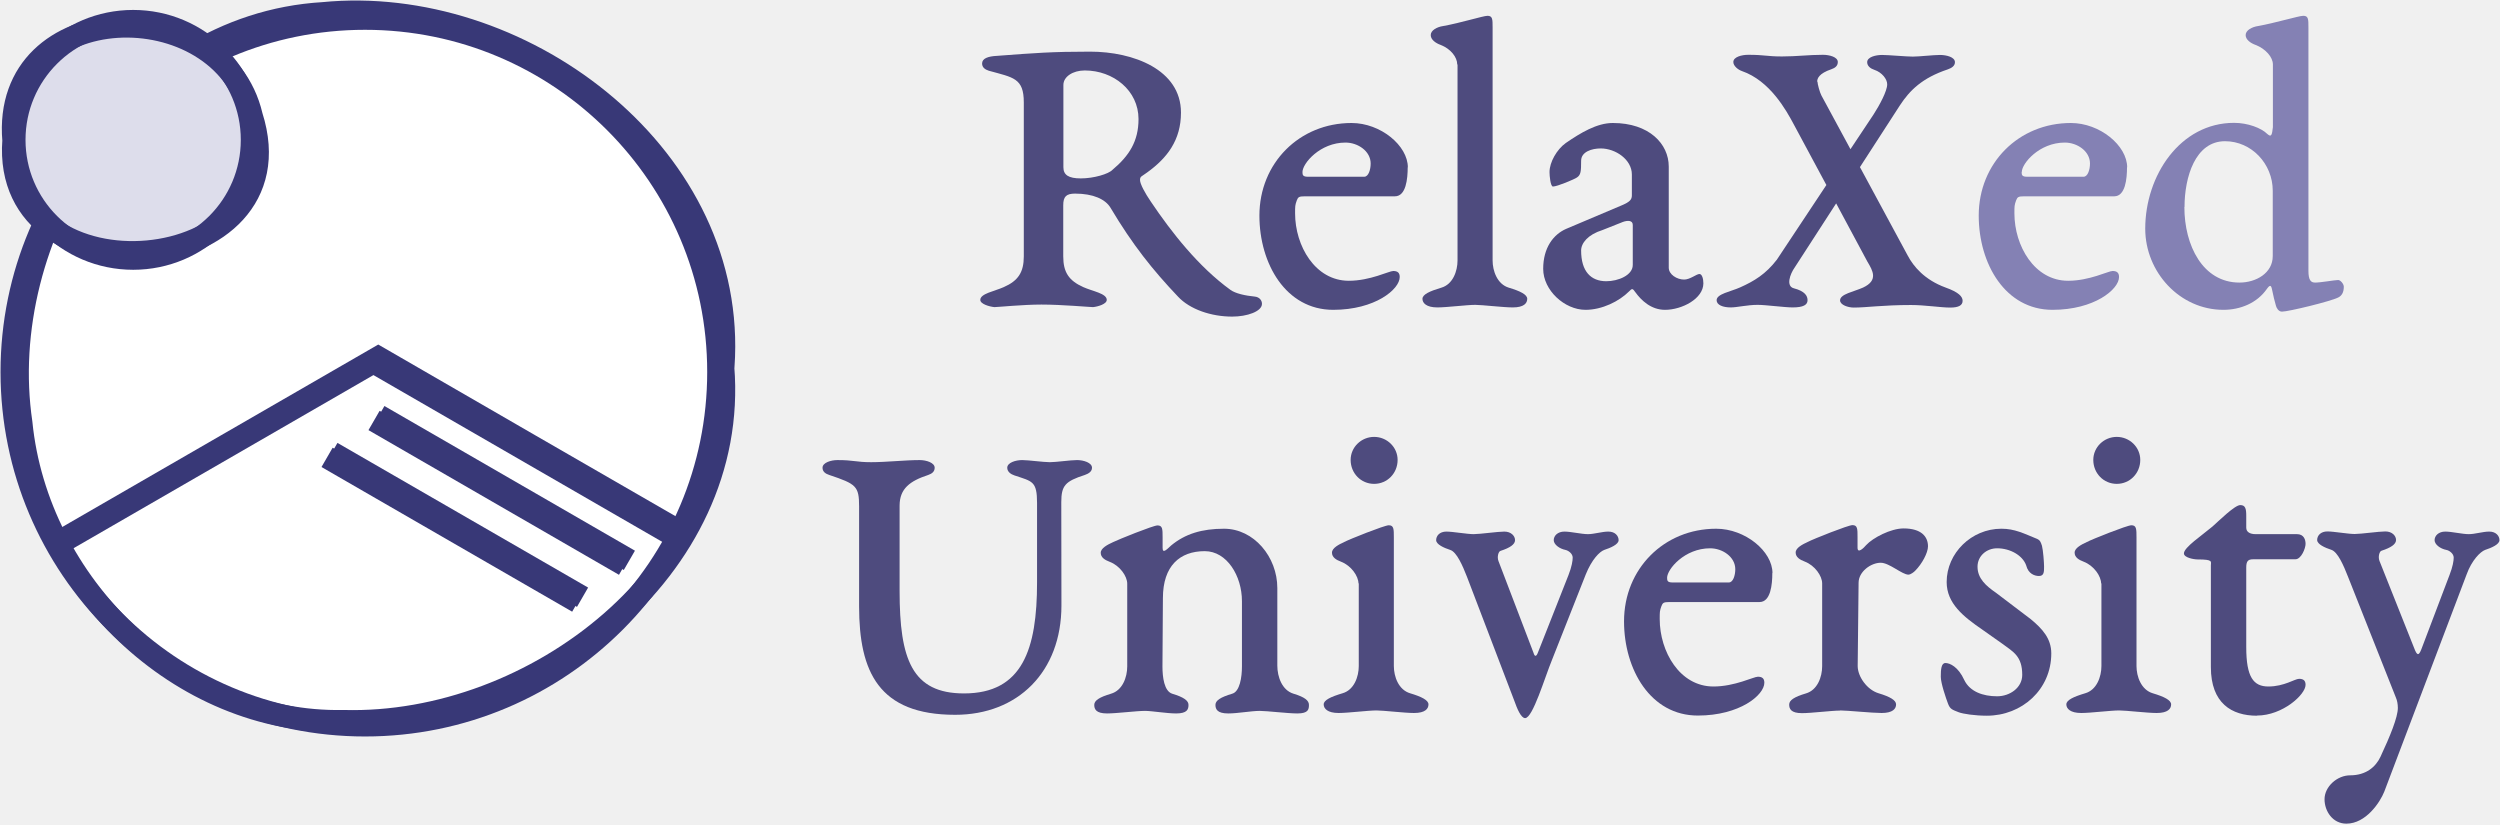
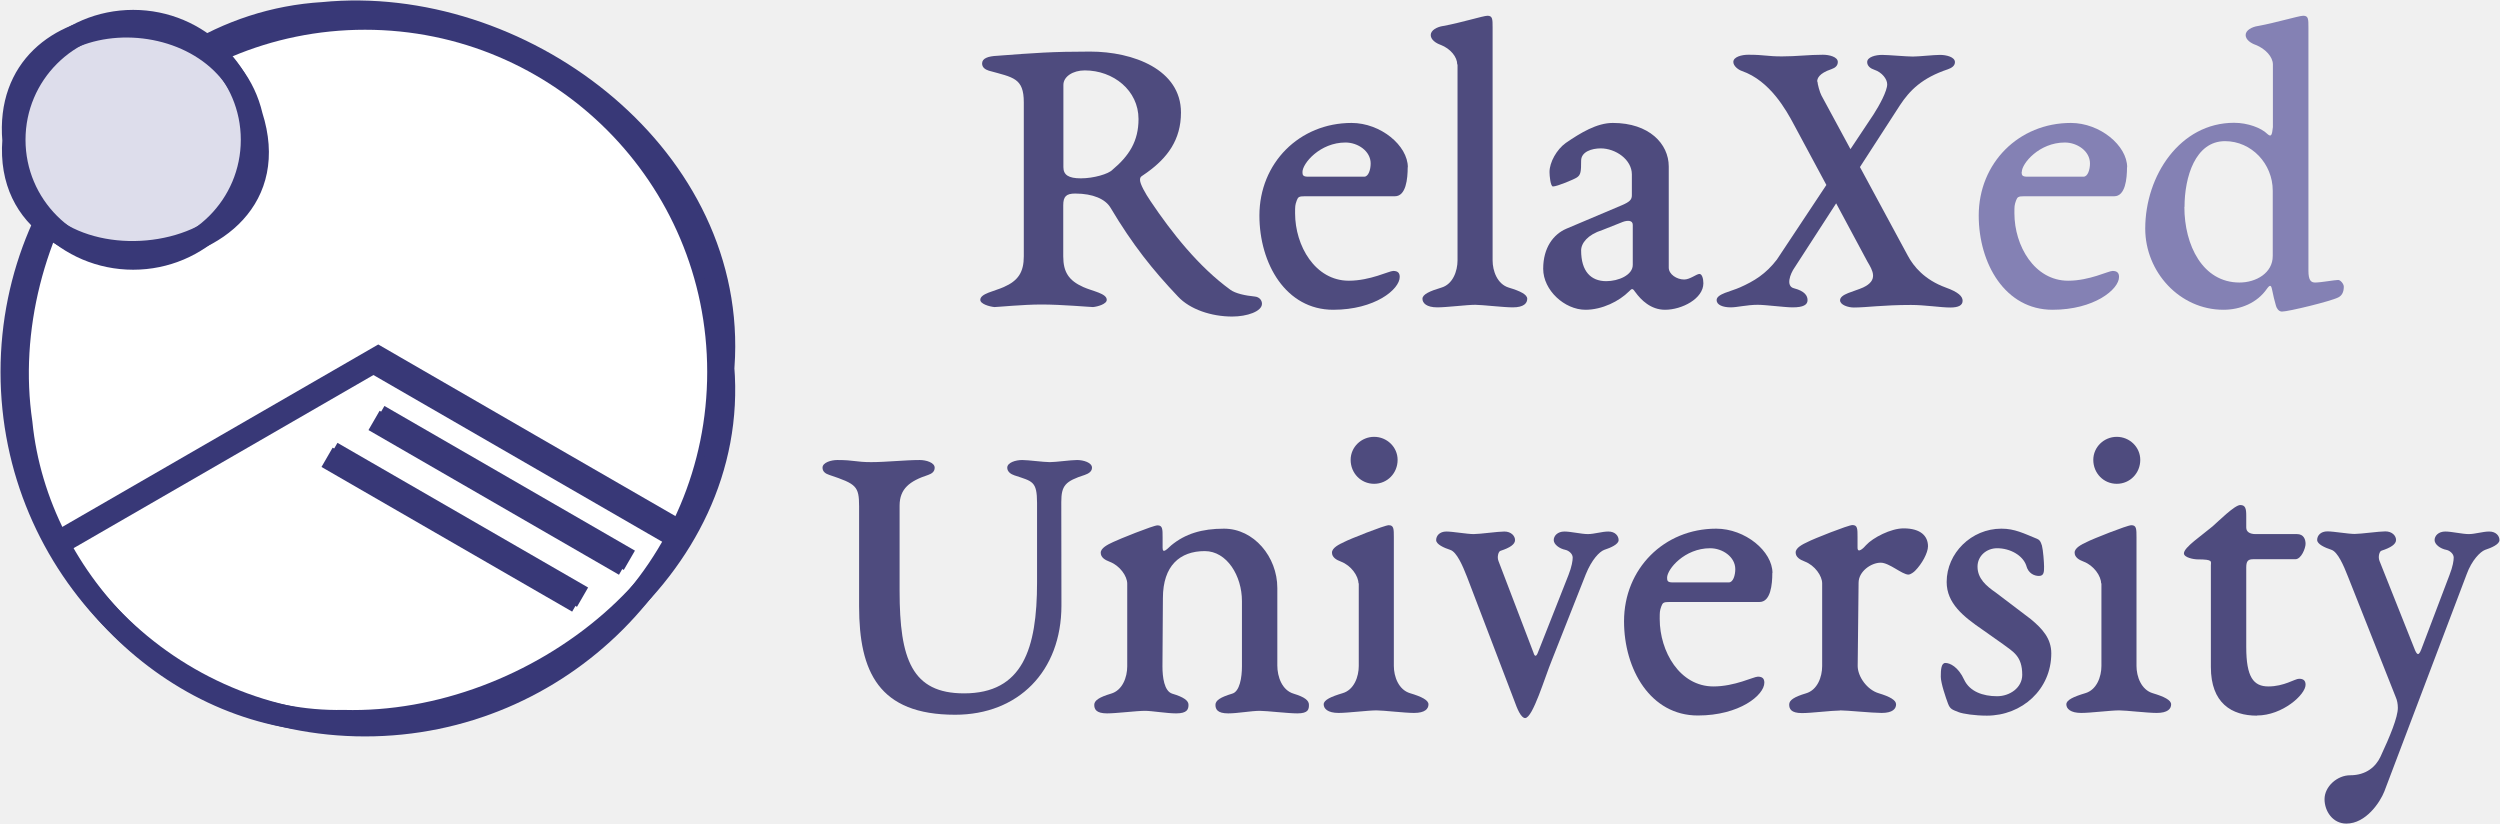
- <svg xmlns="http://www.w3.org/2000/svg" width="4.687mm" height="1.545mm" viewBox="0 0 16.606 5.473" id="svg87157" version="1.1">
-   <defs id="defs87159" />
+ <svg xmlns="http://www.w3.org/2000/svg" id="svg87157" width="17.713" height="5.838" version="1.1" viewBox="0 0 16.606 5.473">
  <g id="layer1" transform="translate(1.423495,-37.87245)">
-     <circle style="opacity:1;fill:#ffffff;fill-opacity:1;stroke:#383877;stroke-width:0.148;stroke-linecap:round;stroke-linejoin:round;stroke-miterlimit:4;stroke-dasharray:none;stroke-dashoffset:0;stroke-opacity:1" id="path86912-0-9-2-3" cx="1.001" cy="40.343" r="2.347" />
-     <path style="fill:none;fill-rule:evenodd;stroke:#383877;stroke-width:0.148;stroke-linecap:butt;stroke-linejoin:miter;stroke-miterlimit:4;stroke-dasharray:none;stroke-opacity:1" d="m 3.071,41.441 -2.014,-1.163 -2.087,1.205" id="path86914-0-6-2-6" />
-     <path style="fill:none;fill-rule:evenodd;stroke:#383877;stroke-width:0.148;stroke-linecap:butt;stroke-linejoin:miter;stroke-miterlimit:4;stroke-dasharray:none;stroke-opacity:1" d="M 2.725,41.626 1.061,40.665" id="path86914-3-9-7-0-7" />
-     <path style="fill:none;fill-rule:evenodd;stroke:#383877;stroke-width:0.148;stroke-linecap:butt;stroke-linejoin:miter;stroke-miterlimit:4;stroke-dasharray:none;stroke-opacity:1" d="M 2.414,41.871 0.749,40.91" id="path86914-3-6-8-2-3-5" />
-     <path style="opacity:1;fill:none;fill-opacity:1;stroke:#383877;stroke-width:0.148;stroke-linecap:round;stroke-linejoin:round;stroke-miterlimit:4;stroke-dasharray:none;stroke-dashoffset:0;stroke-opacity:1" d="M 3.38,40.311 C 3.489,41.657 2.123,42.696 0.86,42.662 -0.234,42.684 -1.176,41.749 -1.282,40.681 -1.464,39.446 -0.586,38.038 0.723,37.96 2.018,37.833 3.435,38.872 3.385,40.239 l -0.004,0.073 h -8e-7 z" id="path86912-0-9-2-7-3" />
-     <path style="fill:none;fill-rule:evenodd;stroke:#383877;stroke-width:0.148;stroke-linecap:butt;stroke-linejoin:miter;stroke-miterlimit:4;stroke-dasharray:none;stroke-opacity:1" d="M 3.103,41.409 C 2.431,41.022 1.76,40.634 1.089,40.246 c -0.696,0.402 -1.391,0.803 -2.087,1.205" id="path86914-0-6-2-7-5" />
-     <path style="fill:none;fill-rule:evenodd;stroke:#383877;stroke-width:0.148;stroke-linecap:butt;stroke-linejoin:miter;stroke-miterlimit:4;stroke-dasharray:none;stroke-opacity:1" d="M 2.757,41.594 C 2.202,41.273 1.648,40.953 1.093,40.633" id="path86914-3-9-7-0-0-6" />
-     <path style="fill:none;fill-rule:evenodd;stroke:#383877;stroke-width:0.148;stroke-linecap:butt;stroke-linejoin:miter;stroke-miterlimit:4;stroke-dasharray:none;stroke-opacity:1" d="M 2.446,41.839 C 1.891,41.519 1.336,41.199 0.781,40.878" id="path86914-3-6-8-2-3-1-2" />
-     <g aria-label="RelaXed University" style="font-style:normal;font-variant:normal;font-weight:normal;font-stretch:normal;line-height:0%;font-family:Montez;-inkscape-font-specification:Montez;letter-spacing:0px;word-spacing:0px;fill:#4e4b7e;fill-opacity:1;stroke:none;stroke-width:1px;stroke-linecap:butt;stroke-linejoin:miter;stroke-opacity:1" id="text86918-1-0-8-0-9">
-       <path d="m 6.22,39.21 c -0.037,-0.054 -0.071,-0.116 -0.071,-0.142 0,-0.026 0.011,-0.023 0.048,-0.051 0.133,-0.096 0.224,-0.215 0.224,-0.397 0,-0.286 -0.317,-0.405 -0.604,-0.405 -0.252,0 -0.368,0.009 -0.618,0.028 -0.06,0.003 -0.099,0.017 -0.099,0.051 0,0.026 0.02,0.04 0.045,0.048 0.162,0.045 0.232,0.048 0.232,0.21 v 1.023 c 0,0.105 -0.037,0.162 -0.133,0.204 -0.062,0.028 -0.156,0.043 -0.156,0.085 0,0.028 0.062,0.045 0.094,0.048 0.02,0 0.19,-0.017 0.312,-0.017 0.136,0 0.323,0.017 0.343,0.017 0.031,-0.003 0.091,-0.02 0.091,-0.048 0,-0.043 -0.094,-0.057 -0.156,-0.085 -0.096,-0.043 -0.133,-0.099 -0.133,-0.204 v -0.34 c 0,-0.057 0.02,-0.077 0.079,-0.077 0.119,0 0.201,0.037 0.235,0.094 0.147,0.247 0.281,0.414 0.448,0.59 0.079,0.085 0.221,0.133 0.36,0.133 0.099,0 0.198,-0.034 0.198,-0.085 0,-0.023 -0.017,-0.045 -0.048,-0.048 -0.062,-0.006 -0.128,-0.02 -0.162,-0.045 C 6.538,39.644 6.359,39.417 6.22,39.21 Z M 5.756,39.057 c -0.082,0 -0.116,-0.023 -0.116,-0.074 v -0.547 c 0,-0.054 0.062,-0.096 0.142,-0.096 0.19,0 0.357,0.133 0.357,0.323 0,0.147 -0.062,0.244 -0.173,0.337 -0.026,0.028 -0.125,0.057 -0.21,0.057 z" style="font-style:normal;font-variant:normal;font-weight:normal;font-stretch:normal;font-size:2.835px;line-height:80%;font-family:'EB Garamond';-inkscape-font-specification:'EB Garamond';text-align:center;text-anchor:middle;fill:#4e4b7e;fill-opacity:1" id="path83602" />
-       <path d="m 7.228,39.015 c 0,-0.057 0.116,-0.196 0.286,-0.196 0.082,0 0.167,0.057 0.167,0.139 0,0.04 -0.014,0.088 -0.043,0.088 H 7.265 c -0.034,0 -0.037,-0.011 -0.037,-0.031 z m 0.7,-0.031 c 0,-0.145 -0.181,-0.295 -0.374,-0.295 -0.346,0 -0.612,0.266 -0.612,0.615 0,0.32 0.176,0.626 0.49,0.626 0.278,0 0.442,-0.136 0.442,-0.218 0,-0.028 -0.014,-0.04 -0.043,-0.04 -0.028,0 -0.153,0.065 -0.295,0.065 -0.224,0 -0.357,-0.232 -0.357,-0.448 0,-0.048 0,-0.054 0.011,-0.085 0.009,-0.023 0.014,-0.028 0.054,-0.028 h 0.598 c 0.074,0 0.085,-0.116 0.085,-0.193 z" style="font-style:normal;font-variant:normal;font-weight:normal;font-stretch:normal;font-size:2.835px;line-height:80%;font-family:'EB Garamond';-inkscape-font-specification:'EB Garamond';text-align:center;text-anchor:middle;fill:#4e4b7e;fill-opacity:1" id="path83604" />
-       <path d="m 8.258,38.301 v 1.301 c 0,0.071 -0.031,0.159 -0.108,0.181 -0.077,0.023 -0.125,0.045 -0.125,0.074 0,0.028 0.026,0.057 0.099,0.057 0.062,0 0.196,-0.017 0.252,-0.017 0.045,0 0.187,0.017 0.249,0.017 0.074,0 0.096,-0.028 0.096,-0.057 0,-0.028 -0.045,-0.051 -0.122,-0.074 -0.077,-0.023 -0.108,-0.111 -0.108,-0.181 v -1.548 c 0,-0.054 0,-0.077 -0.034,-0.077 -0.028,0 -0.181,0.048 -0.295,0.068 -0.04,0.006 -0.082,0.028 -0.082,0.06 0,0.031 0.034,0.054 0.065,0.065 0.068,0.026 0.111,0.082 0.111,0.13 z" style="font-style:normal;font-variant:normal;font-weight:normal;font-stretch:normal;font-size:2.835px;line-height:80%;font-family:'EB Garamond';-inkscape-font-specification:'EB Garamond';text-align:center;text-anchor:middle;fill:#4e4b7e;fill-opacity:1" id="path83606" />
-       <path d="m 9.079,39.536 c 0,-0.048 0.043,-0.105 0.142,-0.136 l 0.136,-0.054 c 0.031,-0.011 0.065,-0.011 0.065,0.02 v 0.266 c 0,0.068 -0.096,0.108 -0.176,0.108 -0.102,0 -0.167,-0.065 -0.167,-0.204 z M 9.289,38.689 c -0.105,0 -0.213,0.065 -0.312,0.133 -0.06,0.043 -0.108,0.128 -0.108,0.193 0,0.023 0.006,0.096 0.023,0.096 0.028,0 0.142,-0.048 0.159,-0.06 0.026,-0.017 0.028,-0.04 0.028,-0.111 0,-0.06 0.071,-0.082 0.13,-0.082 0.099,0 0.207,0.074 0.207,0.173 v 0.139 c 0,0.028 -0.014,0.043 -0.065,0.065 L 8.98,39.392 c -0.085,0.037 -0.153,0.125 -0.153,0.266 0,0.142 0.142,0.272 0.281,0.272 0.111,0 0.224,-0.057 0.289,-0.122 0.02,-0.02 0.023,-0.023 0.043,0.006 0.037,0.051 0.102,0.116 0.196,0.116 0.113,0 0.255,-0.074 0.255,-0.176 0,-0.031 -0.009,-0.062 -0.026,-0.062 -0.02,0 -0.062,0.037 -0.102,0.037 -0.048,0 -0.102,-0.034 -0.102,-0.079 v -0.672 c 0,-0.15 -0.13,-0.289 -0.371,-0.289 z" style="font-style:normal;font-variant:normal;font-weight:normal;font-stretch:normal;font-size:2.835px;line-height:80%;font-family:'EB Garamond';-inkscape-font-specification:'EB Garamond';text-align:center;text-anchor:middle;fill:#4e4b7e;fill-opacity:1" id="path83608" />
-       <path d="m 10.647,38.414 c 0,-0.02 0.011,-0.054 0.094,-0.082 0.026,-0.009 0.043,-0.023 0.043,-0.048 0,-0.034 -0.057,-0.048 -0.099,-0.048 -0.096,0 -0.173,0.011 -0.272,0.011 -0.102,0 -0.113,-0.011 -0.224,-0.011 -0.043,0 -0.099,0.014 -0.099,0.048 0,0.026 0.031,0.051 0.057,0.06 0.187,0.065 0.295,0.261 0.346,0.357 l 0.215,0.4 -0.329,0.496 c -0.074,0.096 -0.15,0.142 -0.244,0.184 -0.062,0.028 -0.156,0.043 -0.156,0.085 0,0.031 0.04,0.048 0.094,0.048 0.043,0 0.108,-0.017 0.179,-0.017 0.054,0 0.179,0.017 0.232,0.017 0.071,0 0.099,-0.017 0.099,-0.048 0,-0.028 -0.017,-0.06 -0.091,-0.079 -0.054,-0.014 -0.026,-0.094 0.006,-0.139 l 0.275,-0.425 0.207,0.386 c 0.037,0.062 0.074,0.125 -0.028,0.173 -0.062,0.028 -0.153,0.043 -0.153,0.085 0,0.031 0.054,0.048 0.091,0.048 0.085,0 0.193,-0.017 0.38,-0.017 0.094,0 0.196,0.017 0.261,0.017 0.054,0 0.082,-0.014 0.082,-0.045 0,-0.028 -0.026,-0.057 -0.113,-0.088 -0.139,-0.051 -0.213,-0.139 -0.252,-0.213 l -0.317,-0.587 0.266,-0.411 c 0.065,-0.099 0.147,-0.181 0.317,-0.238 0.026,-0.009 0.048,-0.023 0.048,-0.048 0,-0.034 -0.057,-0.048 -0.099,-0.048 -0.043,0 -0.139,0.011 -0.181,0.011 -0.043,0 -0.162,-0.011 -0.204,-0.011 -0.043,0 -0.099,0.014 -0.099,0.048 0,0.026 0.023,0.043 0.048,0.051 0.051,0.017 0.085,0.062 0.085,0.096 0,0.045 -0.051,0.139 -0.091,0.201 l -0.153,0.23 -0.193,-0.357 c -0.011,-0.02 -0.026,-0.077 -0.026,-0.091 z" style="font-style:normal;font-variant:normal;font-weight:normal;font-stretch:normal;font-size:2.835px;line-height:80%;font-family:'EB Garamond';-inkscape-font-specification:'EB Garamond';text-align:center;text-anchor:middle;fill:#4e4b7e;fill-opacity:1" id="path83610" />
+     <circle style="opacity:1;fill:#fff;fill-opacity:1;stroke:#383877;stroke-width:.148;stroke-linecap:round;stroke-linejoin:round;stroke-miterlimit:4;stroke-dasharray:none;stroke-dashoffset:0;stroke-opacity:1" id="path86912-0-9-2-3" cx="1.001" cy="40.343" r="2.347" />
+     <path style="fill:none;fill-rule:evenodd;stroke:#383877;stroke-width:.148;stroke-linecap:butt;stroke-linejoin:miter;stroke-miterlimit:4;stroke-dasharray:none;stroke-opacity:1" id="path86914-0-6-2-6" d="m 3.071,41.441 -2.014,-1.163 -2.087,1.205" />
+     <path style="fill:none;fill-rule:evenodd;stroke:#383877;stroke-width:.148;stroke-linecap:butt;stroke-linejoin:miter;stroke-miterlimit:4;stroke-dasharray:none;stroke-opacity:1" id="path86914-3-9-7-0-7" d="M 2.725,41.626 1.061,40.665" />
+     <path style="fill:none;fill-rule:evenodd;stroke:#383877;stroke-width:.148;stroke-linecap:butt;stroke-linejoin:miter;stroke-miterlimit:4;stroke-dasharray:none;stroke-opacity:1" id="path86914-3-6-8-2-3-5" d="M 2.414,41.871 0.749,40.91" />
+     <path style="opacity:1;fill:none;fill-opacity:1;stroke:#383877;stroke-width:.148;stroke-linecap:round;stroke-linejoin:round;stroke-miterlimit:4;stroke-dasharray:none;stroke-dashoffset:0;stroke-opacity:1" id="path86912-0-9-2-7-3" d="M 3.38,40.311 C 3.489,41.657 2.123,42.696 0.86,42.662 -0.234,42.684 -1.176,41.749 -1.282,40.681 -1.464,39.446 -0.586,38.038 0.723,37.96 2.018,37.833 3.435,38.872 3.385,40.239 l -0.004,0.073 h -8e-7 z" />
+     <path style="fill:none;fill-rule:evenodd;stroke:#383877;stroke-width:.148;stroke-linecap:butt;stroke-linejoin:miter;stroke-miterlimit:4;stroke-dasharray:none;stroke-opacity:1" id="path86914-0-6-2-7-5" d="M 3.103,41.409 C 2.431,41.022 1.76,40.634 1.089,40.246 c -0.696,0.402 -1.391,0.803 -2.087,1.205" />
+     <path style="fill:none;fill-rule:evenodd;stroke:#383877;stroke-width:.148;stroke-linecap:butt;stroke-linejoin:miter;stroke-miterlimit:4;stroke-dasharray:none;stroke-opacity:1" id="path86914-3-9-7-0-0-6" d="M 2.757,41.594 C 2.202,41.273 1.648,40.953 1.093,40.633" />
+     <path style="fill:none;fill-rule:evenodd;stroke:#383877;stroke-width:.148;stroke-linecap:butt;stroke-linejoin:miter;stroke-miterlimit:4;stroke-dasharray:none;stroke-opacity:1" id="path86914-3-6-8-2-3-1-2" d="M 2.446,41.839 C 1.891,41.519 1.336,41.199 0.781,40.878" />
+     <g aria-label="RelaXed University" style="font-style:normal;font-variant:normal;font-weight:400;font-stretch:normal;line-height:0%;font-family:Montez;-inkscape-font-specification:Montez;letter-spacing:0;word-spacing:0;fill:#4e4b7e;fill-opacity:1;stroke:none;stroke-width:1px;stroke-linecap:butt;stroke-linejoin:miter;stroke-opacity:1" id="text86918-1-0-8-0-9">
+       <path d="m 6.22,39.21 c -0.037,-0.054 -0.071,-0.116 -0.071,-0.142 0,-0.026 0.011,-0.023 0.048,-0.051 0.133,-0.096 0.224,-0.215 0.224,-0.397 0,-0.286 -0.317,-0.405 -0.604,-0.405 -0.252,0 -0.368,0.009 -0.618,0.028 -0.06,0.003 -0.099,0.017 -0.099,0.051 0,0.026 0.02,0.04 0.045,0.048 0.162,0.045 0.232,0.048 0.232,0.21 v 1.023 c 0,0.105 -0.037,0.162 -0.133,0.204 -0.062,0.028 -0.156,0.043 -0.156,0.085 0,0.028 0.062,0.045 0.094,0.048 0.02,0 0.19,-0.017 0.312,-0.017 0.136,0 0.323,0.017 0.343,0.017 0.031,-0.003 0.091,-0.02 0.091,-0.048 0,-0.043 -0.094,-0.057 -0.156,-0.085 -0.096,-0.043 -0.133,-0.099 -0.133,-0.204 v -0.34 c 0,-0.057 0.02,-0.077 0.079,-0.077 0.119,0 0.201,0.037 0.235,0.094 0.147,0.247 0.281,0.414 0.448,0.59 0.079,0.085 0.221,0.133 0.36,0.133 0.099,0 0.198,-0.034 0.198,-0.085 0,-0.023 -0.017,-0.045 -0.048,-0.048 -0.062,-0.006 -0.128,-0.02 -0.162,-0.045 C 6.538,39.644 6.359,39.417 6.22,39.21 Z M 5.756,39.057 c -0.082,0 -0.116,-0.023 -0.116,-0.074 v -0.547 c 0,-0.054 0.062,-0.096 0.142,-0.096 0.19,0 0.357,0.133 0.357,0.323 0,0.147 -0.062,0.244 -0.173,0.337 -0.026,0.028 -0.125,0.057 -0.21,0.057 z" style="font-style:normal;font-variant:normal;font-weight:400;font-stretch:normal;font-size:2.835px;line-height:80%;font-family:'EB Garamond';-inkscape-font-specification:'EB Garamond';text-align:center;text-anchor:middle;fill:#4e4b7e;fill-opacity:1" id="path83602" />
+       <path d="m 7.228,39.015 c 0,-0.057 0.116,-0.196 0.286,-0.196 0.082,0 0.167,0.057 0.167,0.139 0,0.04 -0.014,0.088 -0.043,0.088 H 7.265 c -0.034,0 -0.037,-0.011 -0.037,-0.031 z m 0.7,-0.031 c 0,-0.145 -0.181,-0.295 -0.374,-0.295 -0.346,0 -0.612,0.266 -0.612,0.615 0,0.32 0.176,0.626 0.49,0.626 0.278,0 0.442,-0.136 0.442,-0.218 0,-0.028 -0.014,-0.04 -0.043,-0.04 -0.028,0 -0.153,0.065 -0.295,0.065 -0.224,0 -0.357,-0.232 -0.357,-0.448 0,-0.048 0,-0.054 0.011,-0.085 0.009,-0.023 0.014,-0.028 0.054,-0.028 h 0.598 c 0.074,0 0.085,-0.116 0.085,-0.193 z" style="font-style:normal;font-variant:normal;font-weight:400;font-stretch:normal;font-size:2.835px;line-height:80%;font-family:'EB Garamond';-inkscape-font-specification:'EB Garamond';text-align:center;text-anchor:middle;fill:#4e4b7e;fill-opacity:1" id="path83604" />
+       <path d="m 8.258,38.301 v 1.301 c 0,0.071 -0.031,0.159 -0.108,0.181 -0.077,0.023 -0.125,0.045 -0.125,0.074 0,0.028 0.026,0.057 0.099,0.057 0.062,0 0.196,-0.017 0.252,-0.017 0.045,0 0.187,0.017 0.249,0.017 0.074,0 0.096,-0.028 0.096,-0.057 0,-0.028 -0.045,-0.051 -0.122,-0.074 -0.077,-0.023 -0.108,-0.111 -0.108,-0.181 v -1.548 c 0,-0.054 0,-0.077 -0.034,-0.077 -0.028,0 -0.181,0.048 -0.295,0.068 -0.04,0.006 -0.082,0.028 -0.082,0.06 0,0.031 0.034,0.054 0.065,0.065 0.068,0.026 0.111,0.082 0.111,0.13 z" style="font-style:normal;font-variant:normal;font-weight:400;font-stretch:normal;font-size:2.835px;line-height:80%;font-family:'EB Garamond';-inkscape-font-specification:'EB Garamond';text-align:center;text-anchor:middle;fill:#4e4b7e;fill-opacity:1" id="path83606" />
+       <path d="m 9.079,39.536 c 0,-0.048 0.043,-0.105 0.142,-0.136 l 0.136,-0.054 c 0.031,-0.011 0.065,-0.011 0.065,0.02 v 0.266 c 0,0.068 -0.096,0.108 -0.176,0.108 -0.102,0 -0.167,-0.065 -0.167,-0.204 z M 9.289,38.689 c -0.105,0 -0.213,0.065 -0.312,0.133 -0.06,0.043 -0.108,0.128 -0.108,0.193 0,0.023 0.006,0.096 0.023,0.096 0.028,0 0.142,-0.048 0.159,-0.06 0.026,-0.017 0.028,-0.04 0.028,-0.111 0,-0.06 0.071,-0.082 0.13,-0.082 0.099,0 0.207,0.074 0.207,0.173 v 0.139 c 0,0.028 -0.014,0.043 -0.065,0.065 L 8.98,39.392 c -0.085,0.037 -0.153,0.125 -0.153,0.266 0,0.142 0.142,0.272 0.281,0.272 0.111,0 0.224,-0.057 0.289,-0.122 0.02,-0.02 0.023,-0.023 0.043,0.006 0.037,0.051 0.102,0.116 0.196,0.116 0.113,0 0.255,-0.074 0.255,-0.176 0,-0.031 -0.009,-0.062 -0.026,-0.062 -0.02,0 -0.062,0.037 -0.102,0.037 -0.048,0 -0.102,-0.034 -0.102,-0.079 v -0.672 c 0,-0.15 -0.13,-0.289 -0.371,-0.289 z" style="font-style:normal;font-variant:normal;font-weight:400;font-stretch:normal;font-size:2.835px;line-height:80%;font-family:'EB Garamond';-inkscape-font-specification:'EB Garamond';text-align:center;text-anchor:middle;fill:#4e4b7e;fill-opacity:1" id="path83608" />
+       <path d="m 10.647,38.414 c 0,-0.02 0.011,-0.054 0.094,-0.082 0.026,-0.009 0.043,-0.023 0.043,-0.048 0,-0.034 -0.057,-0.048 -0.099,-0.048 -0.096,0 -0.173,0.011 -0.272,0.011 -0.102,0 -0.113,-0.011 -0.224,-0.011 -0.043,0 -0.099,0.014 -0.099,0.048 0,0.026 0.031,0.051 0.057,0.06 0.187,0.065 0.295,0.261 0.346,0.357 l 0.215,0.4 -0.329,0.496 c -0.074,0.096 -0.15,0.142 -0.244,0.184 -0.062,0.028 -0.156,0.043 -0.156,0.085 0,0.031 0.04,0.048 0.094,0.048 0.043,0 0.108,-0.017 0.179,-0.017 0.054,0 0.179,0.017 0.232,0.017 0.071,0 0.099,-0.017 0.099,-0.048 0,-0.028 -0.017,-0.06 -0.091,-0.079 -0.054,-0.014 -0.026,-0.094 0.006,-0.139 l 0.275,-0.425 0.207,0.386 c 0.037,0.062 0.074,0.125 -0.028,0.173 -0.062,0.028 -0.153,0.043 -0.153,0.085 0,0.031 0.054,0.048 0.091,0.048 0.085,0 0.193,-0.017 0.38,-0.017 0.094,0 0.196,0.017 0.261,0.017 0.054,0 0.082,-0.014 0.082,-0.045 0,-0.028 -0.026,-0.057 -0.113,-0.088 -0.139,-0.051 -0.213,-0.139 -0.252,-0.213 l -0.317,-0.587 0.266,-0.411 c 0.065,-0.099 0.147,-0.181 0.317,-0.238 0.026,-0.009 0.048,-0.023 0.048,-0.048 0,-0.034 -0.057,-0.048 -0.099,-0.048 -0.043,0 -0.139,0.011 -0.181,0.011 -0.043,0 -0.162,-0.011 -0.204,-0.011 -0.043,0 -0.099,0.014 -0.099,0.048 0,0.026 0.023,0.043 0.048,0.051 0.051,0.017 0.085,0.062 0.085,0.096 0,0.045 -0.051,0.139 -0.091,0.201 l -0.153,0.23 -0.193,-0.357 c -0.011,-0.02 -0.026,-0.077 -0.026,-0.091 z" style="font-style:normal;font-variant:normal;font-weight:400;font-stretch:normal;font-size:2.835px;line-height:80%;font-family:'EB Garamond';-inkscape-font-specification:'EB Garamond';text-align:center;text-anchor:middle;fill:#4e4b7e;fill-opacity:1" id="path83610" />
      <path d="m 12.006,39.015 c 0,-0.057 0.116,-0.196 0.286,-0.196 0.082,0 0.167,0.057 0.167,0.139 0,0.04 -0.014,0.088 -0.043,0.088 h -0.374 c -0.034,0 -0.037,-0.011 -0.037,-0.031 z m 0.7,-0.031 c 0,-0.145 -0.181,-0.295 -0.374,-0.295 -0.346,0 -0.612,0.266 -0.612,0.615 0,0.32 0.176,0.626 0.49,0.626 0.278,0 0.442,-0.136 0.442,-0.218 0,-0.028 -0.014,-0.04 -0.043,-0.04 -0.028,0 -0.153,0.065 -0.295,0.065 -0.224,0 -0.357,-0.232 -0.357,-0.448 0,-0.048 0,-0.054 0.011,-0.085 0.009,-0.023 0.014,-0.028 0.054,-0.028 h 0.598 c 0.074,0 0.085,-0.116 0.085,-0.193 z" style="line-height:80%;text-align:center;text-anchor:middle;fill:#8481b4;fill-opacity:1" id="path83612" />
      <path d="m 13.087,39.247 c 0,-0.198 0.071,-0.437 0.269,-0.437 0.176,0 0.317,0.15 0.317,0.329 v 0.434 c 0,0.113 -0.111,0.176 -0.221,0.176 -0.244,0 -0.366,-0.247 -0.366,-0.502 z M 13.875,37.977 c -0.028,0 -0.187,0.048 -0.3,0.068 -0.04,0.006 -0.082,0.028 -0.082,0.06 0,0.031 0.034,0.054 0.065,0.065 0.068,0.026 0.116,0.082 0.116,0.13 v 0.417 c -0.006,0.054 -0.011,0.068 -0.037,0.045 -0.04,-0.04 -0.13,-0.074 -0.221,-0.074 -0.357,0 -0.59,0.349 -0.59,0.703 0,0.289 0.23,0.539 0.519,0.539 0.113,0 0.224,-0.045 0.289,-0.139 0.02,-0.028 0.028,-0.026 0.034,0.003 0.009,0.043 0.017,0.079 0.026,0.108 0.003,0.014 0.017,0.04 0.04,0.04 0.043,0 0.323,-0.068 0.374,-0.094 0.023,-0.011 0.037,-0.034 0.037,-0.071 0,-0.02 -0.023,-0.045 -0.037,-0.045 -0.023,0 -0.116,0.017 -0.153,0.017 -0.028,0 -0.045,-0.014 -0.045,-0.079 v -1.616 c 0,-0.054 0,-0.077 -0.034,-0.077 z" style="line-height:80%;text-align:center;text-anchor:middle;fill:#8481b4;fill-opacity:1" id="path83614" />
-       <path d="m 5.626,41.208 c 0,-0.111 0.026,-0.139 0.156,-0.181 0.026,-0.009 0.048,-0.023 0.048,-0.048 0,-0.034 -0.057,-0.051 -0.099,-0.051 -0.043,0 -0.139,0.014 -0.181,0.014 -0.043,0 -0.142,-0.014 -0.184,-0.014 -0.043,0 -0.099,0.017 -0.099,0.051 0,0.026 0.023,0.043 0.048,0.051 0.119,0.04 0.15,0.037 0.15,0.184 v 0.527 c 0,0.442 -0.096,0.737 -0.485,0.737 -0.346,0 -0.428,-0.227 -0.428,-0.68 v -0.567 c 0,-0.113 0.068,-0.164 0.19,-0.204 0.026,-0.009 0.043,-0.023 0.043,-0.048 0,-0.034 -0.057,-0.051 -0.099,-0.051 -0.096,0 -0.224,0.014 -0.323,0.014 -0.102,0 -0.113,-0.014 -0.224,-0.014 -0.043,0 -0.099,0.017 -0.099,0.051 0,0.026 0.02,0.04 0.045,0.048 0.179,0.06 0.198,0.074 0.198,0.21 v 0.663 c 0,0.434 0.13,0.72 0.638,0.72 0.417,0 0.706,-0.286 0.706,-0.726 z" style="font-style:normal;font-variant:normal;font-weight:normal;font-stretch:normal;font-size:2.835px;line-height:80%;font-family:'EB Garamond';-inkscape-font-specification:'EB Garamond';text-align:center;text-anchor:middle;fill:#4e4b7e;fill-opacity:1" id="path83616" />
-       <path d="m 7.061,42.291 v -0.513 c 0,-0.207 -0.156,-0.394 -0.354,-0.394 -0.147,0 -0.258,0.034 -0.351,0.111 -0.023,0.02 -0.057,0.06 -0.057,0.017 v -0.071 c 0,-0.054 0,-0.079 -0.034,-0.079 -0.028,0 -0.261,0.094 -0.295,0.111 -0.037,0.017 -0.082,0.04 -0.082,0.071 0,0.031 0.028,0.048 0.06,0.06 0.068,0.026 0.116,0.096 0.116,0.145 v 0.55 c 0,0.071 -0.031,0.159 -0.108,0.181 -0.077,0.023 -0.111,0.045 -0.111,0.074 0,0.028 0.011,0.057 0.085,0.057 0.062,0 0.196,-0.017 0.252,-0.017 0.045,0 0.145,0.017 0.207,0.017 0.074,0 0.082,-0.028 0.082,-0.057 0,-0.028 -0.031,-0.051 -0.108,-0.074 -0.054,-0.017 -0.065,-0.111 -0.065,-0.181 l 0.003,-0.454 c 0,-0.215 0.113,-0.312 0.278,-0.312 0.147,0 0.247,0.164 0.247,0.332 v 0.434 c 0,0.071 -0.014,0.167 -0.065,0.181 -0.077,0.023 -0.111,0.045 -0.111,0.074 0,0.028 0.011,0.057 0.085,0.057 0.062,0 0.153,-0.017 0.21,-0.017 0.045,0 0.187,0.017 0.249,0.017 0.074,0 0.077,-0.028 0.077,-0.057 0,-0.028 -0.026,-0.051 -0.102,-0.074 -0.077,-0.023 -0.108,-0.113 -0.108,-0.187 z" style="font-style:normal;font-variant:normal;font-weight:normal;font-stretch:normal;font-size:2.835px;line-height:80%;font-family:'EB Garamond';-inkscape-font-specification:'EB Garamond';text-align:center;text-anchor:middle;fill:#4e4b7e;fill-opacity:1" id="path83618" />
-       <path d="m 7.704,40.774 c -0.085,0 -0.156,0.068 -0.156,0.153 0,0.088 0.068,0.159 0.156,0.159 0.088,0 0.156,-0.071 0.156,-0.159 0,-0.085 -0.071,-0.153 -0.156,-0.153 z m -0.102,0.972 v 0.55 c 0,0.071 -0.031,0.159 -0.108,0.181 -0.077,0.023 -0.125,0.045 -0.125,0.074 0,0.028 0.026,0.057 0.099,0.057 0.062,0 0.196,-0.017 0.252,-0.017 0.045,0 0.187,0.017 0.249,0.017 0.074,0 0.096,-0.028 0.096,-0.057 0,-0.028 -0.045,-0.051 -0.122,-0.074 -0.077,-0.023 -0.108,-0.111 -0.108,-0.181 v -0.853 c 0,-0.057 0,-0.082 -0.034,-0.082 -0.028,0 -0.264,0.094 -0.295,0.111 -0.037,0.017 -0.082,0.04 -0.082,0.071 0,0.031 0.028,0.048 0.06,0.06 0.068,0.026 0.116,0.096 0.116,0.145 z" style="font-style:normal;font-variant:normal;font-weight:normal;font-stretch:normal;font-size:2.835px;line-height:80%;font-family:'EB Garamond';-inkscape-font-specification:'EB Garamond';text-align:center;text-anchor:middle;fill:#4e4b7e;fill-opacity:1" id="path83620" />
-       <path d="m 8.975,41.525 c 0.017,0.003 0.048,0.023 0.048,0.051 0,0.02 -0.006,0.06 -0.028,0.116 L 8.791,42.209 c -0.009,0.023 -0.02,0.028 -0.028,0 L 8.53,41.599 c -0.011,-0.028 0,-0.065 0.014,-0.068 0.062,-0.02 0.096,-0.043 0.096,-0.071 0,-0.028 -0.026,-0.057 -0.071,-0.057 -0.043,0 -0.162,0.017 -0.204,0.017 -0.043,0 -0.139,-0.017 -0.181,-0.017 -0.045,0 -0.068,0.028 -0.068,0.057 0,0.028 0.051,0.051 0.094,0.065 0.043,0.014 0.082,0.105 0.111,0.179 l 0.315,0.825 c 0.017,0.048 0.043,0.113 0.071,0.113 0.051,0 0.13,-0.269 0.179,-0.388 l 0.224,-0.567 c 0.04,-0.099 0.091,-0.15 0.122,-0.162 0.043,-0.014 0.096,-0.037 0.096,-0.065 0,-0.028 -0.023,-0.057 -0.068,-0.057 -0.043,0 -0.094,0.017 -0.136,0.017 -0.043,0 -0.113,-0.017 -0.156,-0.017 -0.045,0 -0.071,0.028 -0.071,0.057 0,0.028 0.037,0.057 0.079,0.065 z" style="font-style:normal;font-variant:normal;font-weight:normal;font-stretch:normal;font-size:2.835px;line-height:80%;font-family:'EB Garamond';-inkscape-font-specification:'EB Garamond';text-align:center;text-anchor:middle;fill:#4e4b7e;fill-opacity:1" id="path83622" />
-       <path d="m 9.65,41.71 c 0,-0.057 0.116,-0.196 0.286,-0.196 0.082,0 0.167,0.057 0.167,0.139 0,0.04 -0.014,0.088 -0.043,0.088 H 9.687 c -0.034,0 -0.037,-0.011 -0.037,-0.031 z m 0.7,-0.031 c 0,-0.145 -0.181,-0.295 -0.374,-0.295 -0.346,0 -0.612,0.266 -0.612,0.615 0,0.32 0.176,0.626 0.49,0.626 0.278,0 0.442,-0.136 0.442,-0.218 0,-0.028 -0.014,-0.04 -0.043,-0.04 -0.028,0 -0.153,0.065 -0.295,0.065 -0.224,0 -0.357,-0.232 -0.357,-0.448 0,-0.048 0,-0.054 0.011,-0.085 0.009,-0.023 0.014,-0.028 0.054,-0.028 h 0.598 c 0.074,0 0.085,-0.116 0.085,-0.193 z" style="font-style:normal;font-variant:normal;font-weight:normal;font-stretch:normal;font-size:2.835px;line-height:80%;font-family:'EB Garamond';-inkscape-font-specification:'EB Garamond';text-align:center;text-anchor:middle;fill:#4e4b7e;fill-opacity:1" id="path83624" />
-       <path d="m 10.8,42.591 c 0.045,0 0.213,0.017 0.275,0.017 0.074,0 0.096,-0.028 0.096,-0.057 0,-0.028 -0.04,-0.051 -0.116,-0.074 -0.077,-0.023 -0.139,-0.111 -0.139,-0.181 l 0.006,-0.553 c 0,-0.074 0.082,-0.133 0.147,-0.133 0.057,0 0.142,0.079 0.184,0.079 0.014,0 0.037,-0.017 0.045,-0.026 0.045,-0.045 0.085,-0.119 0.085,-0.162 0,-0.065 -0.045,-0.119 -0.162,-0.119 -0.085,0 -0.204,0.062 -0.249,0.111 -0.014,0.017 -0.057,0.06 -0.057,0.017 v -0.071 c 0,-0.054 0,-0.079 -0.034,-0.079 -0.028,0 -0.264,0.094 -0.295,0.111 -0.037,0.017 -0.082,0.04 -0.082,0.071 0,0.031 0.028,0.048 0.06,0.06 0.068,0.026 0.116,0.096 0.116,0.145 v 0.55 c 0,0.071 -0.031,0.159 -0.108,0.181 -0.077,0.023 -0.111,0.045 -0.111,0.074 0,0.028 0.011,0.057 0.085,0.057 0.062,0 0.198,-0.017 0.252,-0.017 z" style="font-style:normal;font-variant:normal;font-weight:normal;font-stretch:normal;font-size:2.835px;line-height:80%;font-family:'EB Garamond';-inkscape-font-specification:'EB Garamond';text-align:center;text-anchor:middle;fill:#4e4b7e;fill-opacity:1" id="path83626" />
-       <path d="m 11.87,41.384 c -0.198,0 -0.363,0.162 -0.363,0.354 0,0.142 0.111,0.23 0.238,0.317 l 0.136,0.096 c 0.068,0.051 0.128,0.079 0.128,0.204 0,0.085 -0.082,0.142 -0.167,0.142 -0.094,0 -0.181,-0.031 -0.218,-0.108 -0.04,-0.088 -0.096,-0.113 -0.125,-0.113 -0.028,0 -0.031,0.043 -0.031,0.091 0,0.043 0.034,0.142 0.048,0.179 0.014,0.037 0.028,0.04 0.071,0.057 0.028,0.011 0.108,0.023 0.187,0.023 0.232,0 0.428,-0.173 0.428,-0.414 0,-0.099 -0.06,-0.164 -0.136,-0.227 l -0.232,-0.176 c -0.065,-0.045 -0.122,-0.094 -0.122,-0.173 0,-0.071 0.06,-0.122 0.13,-0.122 0.088,0 0.17,0.048 0.193,0.113 0.014,0.057 0.057,0.071 0.085,0.071 0.034,0 0.034,-0.028 0.034,-0.062 0,-0.026 -0.006,-0.108 -0.014,-0.139 -0.009,-0.028 -0.014,-0.037 -0.031,-0.045 -0.091,-0.037 -0.15,-0.068 -0.238,-0.068 z" style="font-style:normal;font-variant:normal;font-weight:normal;font-stretch:normal;font-size:2.835px;line-height:80%;font-family:'EB Garamond';-inkscape-font-specification:'EB Garamond';text-align:center;text-anchor:middle;fill:#4e4b7e;fill-opacity:1" id="path83628" />
-       <path d="m 12.637,40.774 c -0.085,0 -0.156,0.068 -0.156,0.153 0,0.088 0.068,0.159 0.156,0.159 0.088,0 0.156,-0.071 0.156,-0.159 0,-0.085 -0.071,-0.153 -0.156,-0.153 z m -0.102,0.972 v 0.55 c 0,0.071 -0.031,0.159 -0.108,0.181 -0.077,0.023 -0.125,0.045 -0.125,0.074 0,0.028 0.026,0.057 0.099,0.057 0.062,0 0.196,-0.017 0.252,-0.017 0.045,0 0.187,0.017 0.249,0.017 0.074,0 0.096,-0.028 0.096,-0.057 0,-0.028 -0.045,-0.051 -0.122,-0.074 -0.077,-0.023 -0.108,-0.111 -0.108,-0.181 v -0.853 c 0,-0.057 0,-0.082 -0.034,-0.082 -0.028,0 -0.264,0.094 -0.295,0.111 -0.037,0.017 -0.082,0.04 -0.082,0.071 0,0.031 0.028,0.048 0.06,0.06 0.068,0.026 0.116,0.096 0.116,0.145 z" style="font-style:normal;font-variant:normal;font-weight:normal;font-stretch:normal;font-size:2.835px;line-height:80%;font-family:'EB Garamond';-inkscape-font-specification:'EB Garamond';text-align:center;text-anchor:middle;fill:#4e4b7e;fill-opacity:1" id="path83630" />
-       <path d="m 13.568,42.625 c 0.17,0 0.323,-0.139 0.323,-0.204 0,-0.028 -0.014,-0.04 -0.043,-0.04 -0.028,0 -0.099,0.051 -0.204,0.051 -0.099,0 -0.147,-0.062 -0.147,-0.261 v -0.53 c 0,-0.04 0.011,-0.054 0.045,-0.054 h 0.281 c 0.04,0 0.068,-0.074 0.068,-0.102 0,-0.028 -0.011,-0.065 -0.057,-0.065 h -0.275 c -0.037,0 -0.062,-0.014 -0.062,-0.043 v -0.079 c 0,-0.048 -0.006,-0.071 -0.04,-0.071 -0.037,0 -0.145,0.108 -0.184,0.142 -0.071,0.06 -0.19,0.139 -0.19,0.179 0,0.028 0.065,0.04 0.091,0.04 0.105,0 0.088,0.014 0.088,0.04 v 0.675 c 0,0.241 0.139,0.323 0.306,0.323 z" style="font-style:normal;font-variant:normal;font-weight:normal;font-stretch:normal;font-size:2.835px;line-height:80%;font-family:'EB Garamond';-inkscape-font-specification:'EB Garamond';text-align:center;text-anchor:middle;fill:#4e4b7e;fill-opacity:1" id="path83632" />
-       <path d="m 14.49,42.503 c 0.009,0.02 0.014,0.045 0.014,0.071 0,0.062 -0.051,0.187 -0.116,0.326 -0.031,0.065 -0.094,0.122 -0.201,0.122 -0.085,0 -0.17,0.074 -0.17,0.159 0,0.079 0.054,0.162 0.145,0.162 0.13,0 0.224,-0.142 0.252,-0.213 l 0.547,-1.443 c 0.034,-0.094 0.091,-0.15 0.122,-0.162 0.043,-0.014 0.096,-0.037 0.096,-0.065 0,-0.028 -0.023,-0.057 -0.068,-0.057 -0.043,0 -0.094,0.017 -0.136,0.017 -0.043,0 -0.113,-0.017 -0.156,-0.017 -0.045,0 -0.071,0.028 -0.071,0.057 0,0.028 0.037,0.057 0.079,0.065 0.017,0.003 0.048,0.023 0.048,0.051 0,0.02 -0.006,0.06 -0.028,0.116 l -0.187,0.493 c -0.017,0.043 -0.028,0.045 -0.048,-0.009 l -0.23,-0.578 c -0.011,-0.028 0,-0.065 0.014,-0.068 0.062,-0.02 0.096,-0.043 0.096,-0.071 0,-0.028 -0.026,-0.057 -0.071,-0.057 -0.043,0 -0.162,0.017 -0.204,0.017 -0.043,0 -0.139,-0.017 -0.181,-0.017 -0.045,0 -0.068,0.028 -0.068,0.057 0,0.028 0.051,0.051 0.094,0.065 0.043,0.014 0.082,0.105 0.111,0.179 z" style="font-style:normal;font-variant:normal;font-weight:normal;font-stretch:normal;font-size:2.835px;line-height:80%;font-family:'EB Garamond';-inkscape-font-specification:'EB Garamond';text-align:center;text-anchor:middle;fill:#4e4b7e;fill-opacity:1" id="path83634" />
+       <path d="m 5.626,41.208 c 0,-0.111 0.026,-0.139 0.156,-0.181 0.026,-0.009 0.048,-0.023 0.048,-0.048 0,-0.034 -0.057,-0.051 -0.099,-0.051 -0.043,0 -0.139,0.014 -0.181,0.014 -0.043,0 -0.142,-0.014 -0.184,-0.014 -0.043,0 -0.099,0.017 -0.099,0.051 0,0.026 0.023,0.043 0.048,0.051 0.119,0.04 0.15,0.037 0.15,0.184 v 0.527 c 0,0.442 -0.096,0.737 -0.485,0.737 -0.346,0 -0.428,-0.227 -0.428,-0.68 v -0.567 c 0,-0.113 0.068,-0.164 0.19,-0.204 0.026,-0.009 0.043,-0.023 0.043,-0.048 0,-0.034 -0.057,-0.051 -0.099,-0.051 -0.096,0 -0.224,0.014 -0.323,0.014 -0.102,0 -0.113,-0.014 -0.224,-0.014 -0.043,0 -0.099,0.017 -0.099,0.051 0,0.026 0.02,0.04 0.045,0.048 0.179,0.06 0.198,0.074 0.198,0.21 v 0.663 c 0,0.434 0.13,0.72 0.638,0.72 0.417,0 0.706,-0.286 0.706,-0.726 z" style="font-style:normal;font-variant:normal;font-weight:400;font-stretch:normal;font-size:2.835px;line-height:80%;font-family:'EB Garamond';-inkscape-font-specification:'EB Garamond';text-align:center;text-anchor:middle;fill:#4e4b7e;fill-opacity:1" id="path83616" />
+       <path d="m 7.061,42.291 v -0.513 c 0,-0.207 -0.156,-0.394 -0.354,-0.394 -0.147,0 -0.258,0.034 -0.351,0.111 -0.023,0.02 -0.057,0.06 -0.057,0.017 v -0.071 c 0,-0.054 0,-0.079 -0.034,-0.079 -0.028,0 -0.261,0.094 -0.295,0.111 -0.037,0.017 -0.082,0.04 -0.082,0.071 0,0.031 0.028,0.048 0.06,0.06 0.068,0.026 0.116,0.096 0.116,0.145 v 0.55 c 0,0.071 -0.031,0.159 -0.108,0.181 -0.077,0.023 -0.111,0.045 -0.111,0.074 0,0.028 0.011,0.057 0.085,0.057 0.062,0 0.196,-0.017 0.252,-0.017 0.045,0 0.145,0.017 0.207,0.017 0.074,0 0.082,-0.028 0.082,-0.057 0,-0.028 -0.031,-0.051 -0.108,-0.074 -0.054,-0.017 -0.065,-0.111 -0.065,-0.181 l 0.003,-0.454 c 0,-0.215 0.113,-0.312 0.278,-0.312 0.147,0 0.247,0.164 0.247,0.332 v 0.434 c 0,0.071 -0.014,0.167 -0.065,0.181 -0.077,0.023 -0.111,0.045 -0.111,0.074 0,0.028 0.011,0.057 0.085,0.057 0.062,0 0.153,-0.017 0.21,-0.017 0.045,0 0.187,0.017 0.249,0.017 0.074,0 0.077,-0.028 0.077,-0.057 0,-0.028 -0.026,-0.051 -0.102,-0.074 -0.077,-0.023 -0.108,-0.113 -0.108,-0.187 z" style="font-style:normal;font-variant:normal;font-weight:400;font-stretch:normal;font-size:2.835px;line-height:80%;font-family:'EB Garamond';-inkscape-font-specification:'EB Garamond';text-align:center;text-anchor:middle;fill:#4e4b7e;fill-opacity:1" id="path83618" />
+       <path d="m 7.704,40.774 c -0.085,0 -0.156,0.068 -0.156,0.153 0,0.088 0.068,0.159 0.156,0.159 0.088,0 0.156,-0.071 0.156,-0.159 0,-0.085 -0.071,-0.153 -0.156,-0.153 z m -0.102,0.972 v 0.55 c 0,0.071 -0.031,0.159 -0.108,0.181 -0.077,0.023 -0.125,0.045 -0.125,0.074 0,0.028 0.026,0.057 0.099,0.057 0.062,0 0.196,-0.017 0.252,-0.017 0.045,0 0.187,0.017 0.249,0.017 0.074,0 0.096,-0.028 0.096,-0.057 0,-0.028 -0.045,-0.051 -0.122,-0.074 -0.077,-0.023 -0.108,-0.111 -0.108,-0.181 v -0.853 c 0,-0.057 0,-0.082 -0.034,-0.082 -0.028,0 -0.264,0.094 -0.295,0.111 -0.037,0.017 -0.082,0.04 -0.082,0.071 0,0.031 0.028,0.048 0.06,0.06 0.068,0.026 0.116,0.096 0.116,0.145 z" style="font-style:normal;font-variant:normal;font-weight:400;font-stretch:normal;font-size:2.835px;line-height:80%;font-family:'EB Garamond';-inkscape-font-specification:'EB Garamond';text-align:center;text-anchor:middle;fill:#4e4b7e;fill-opacity:1" id="path83620" />
+       <path d="m 8.975,41.525 c 0.017,0.003 0.048,0.023 0.048,0.051 0,0.02 -0.006,0.06 -0.028,0.116 L 8.791,42.209 c -0.009,0.023 -0.02,0.028 -0.028,0 L 8.53,41.599 c -0.011,-0.028 0,-0.065 0.014,-0.068 0.062,-0.02 0.096,-0.043 0.096,-0.071 0,-0.028 -0.026,-0.057 -0.071,-0.057 -0.043,0 -0.162,0.017 -0.204,0.017 -0.043,0 -0.139,-0.017 -0.181,-0.017 -0.045,0 -0.068,0.028 -0.068,0.057 0,0.028 0.051,0.051 0.094,0.065 0.043,0.014 0.082,0.105 0.111,0.179 l 0.315,0.825 c 0.017,0.048 0.043,0.113 0.071,0.113 0.051,0 0.13,-0.269 0.179,-0.388 l 0.224,-0.567 c 0.04,-0.099 0.091,-0.15 0.122,-0.162 0.043,-0.014 0.096,-0.037 0.096,-0.065 0,-0.028 -0.023,-0.057 -0.068,-0.057 -0.043,0 -0.094,0.017 -0.136,0.017 -0.043,0 -0.113,-0.017 -0.156,-0.017 -0.045,0 -0.071,0.028 -0.071,0.057 0,0.028 0.037,0.057 0.079,0.065 z" style="font-style:normal;font-variant:normal;font-weight:400;font-stretch:normal;font-size:2.835px;line-height:80%;font-family:'EB Garamond';-inkscape-font-specification:'EB Garamond';text-align:center;text-anchor:middle;fill:#4e4b7e;fill-opacity:1" id="path83622" />
+       <path d="m 9.65,41.71 c 0,-0.057 0.116,-0.196 0.286,-0.196 0.082,0 0.167,0.057 0.167,0.139 0,0.04 -0.014,0.088 -0.043,0.088 H 9.687 c -0.034,0 -0.037,-0.011 -0.037,-0.031 z m 0.7,-0.031 c 0,-0.145 -0.181,-0.295 -0.374,-0.295 -0.346,0 -0.612,0.266 -0.612,0.615 0,0.32 0.176,0.626 0.49,0.626 0.278,0 0.442,-0.136 0.442,-0.218 0,-0.028 -0.014,-0.04 -0.043,-0.04 -0.028,0 -0.153,0.065 -0.295,0.065 -0.224,0 -0.357,-0.232 -0.357,-0.448 0,-0.048 0,-0.054 0.011,-0.085 0.009,-0.023 0.014,-0.028 0.054,-0.028 h 0.598 c 0.074,0 0.085,-0.116 0.085,-0.193 z" style="font-style:normal;font-variant:normal;font-weight:400;font-stretch:normal;font-size:2.835px;line-height:80%;font-family:'EB Garamond';-inkscape-font-specification:'EB Garamond';text-align:center;text-anchor:middle;fill:#4e4b7e;fill-opacity:1" id="path83624" />
+       <path d="m 10.8,42.591 c 0.045,0 0.213,0.017 0.275,0.017 0.074,0 0.096,-0.028 0.096,-0.057 0,-0.028 -0.04,-0.051 -0.116,-0.074 -0.077,-0.023 -0.139,-0.111 -0.139,-0.181 l 0.006,-0.553 c 0,-0.074 0.082,-0.133 0.147,-0.133 0.057,0 0.142,0.079 0.184,0.079 0.014,0 0.037,-0.017 0.045,-0.026 0.045,-0.045 0.085,-0.119 0.085,-0.162 0,-0.065 -0.045,-0.119 -0.162,-0.119 -0.085,0 -0.204,0.062 -0.249,0.111 -0.014,0.017 -0.057,0.06 -0.057,0.017 v -0.071 c 0,-0.054 0,-0.079 -0.034,-0.079 -0.028,0 -0.264,0.094 -0.295,0.111 -0.037,0.017 -0.082,0.04 -0.082,0.071 0,0.031 0.028,0.048 0.06,0.06 0.068,0.026 0.116,0.096 0.116,0.145 v 0.55 c 0,0.071 -0.031,0.159 -0.108,0.181 -0.077,0.023 -0.111,0.045 -0.111,0.074 0,0.028 0.011,0.057 0.085,0.057 0.062,0 0.198,-0.017 0.252,-0.017 z" style="font-style:normal;font-variant:normal;font-weight:400;font-stretch:normal;font-size:2.835px;line-height:80%;font-family:'EB Garamond';-inkscape-font-specification:'EB Garamond';text-align:center;text-anchor:middle;fill:#4e4b7e;fill-opacity:1" id="path83626" />
+       <path d="m 11.87,41.384 c -0.198,0 -0.363,0.162 -0.363,0.354 0,0.142 0.111,0.23 0.238,0.317 l 0.136,0.096 c 0.068,0.051 0.128,0.079 0.128,0.204 0,0.085 -0.082,0.142 -0.167,0.142 -0.094,0 -0.181,-0.031 -0.218,-0.108 -0.04,-0.088 -0.096,-0.113 -0.125,-0.113 -0.028,0 -0.031,0.043 -0.031,0.091 0,0.043 0.034,0.142 0.048,0.179 0.014,0.037 0.028,0.04 0.071,0.057 0.028,0.011 0.108,0.023 0.187,0.023 0.232,0 0.428,-0.173 0.428,-0.414 0,-0.099 -0.06,-0.164 -0.136,-0.227 l -0.232,-0.176 c -0.065,-0.045 -0.122,-0.094 -0.122,-0.173 0,-0.071 0.06,-0.122 0.13,-0.122 0.088,0 0.17,0.048 0.193,0.113 0.014,0.057 0.057,0.071 0.085,0.071 0.034,0 0.034,-0.028 0.034,-0.062 0,-0.026 -0.006,-0.108 -0.014,-0.139 -0.009,-0.028 -0.014,-0.037 -0.031,-0.045 -0.091,-0.037 -0.15,-0.068 -0.238,-0.068 z" style="font-style:normal;font-variant:normal;font-weight:400;font-stretch:normal;font-size:2.835px;line-height:80%;font-family:'EB Garamond';-inkscape-font-specification:'EB Garamond';text-align:center;text-anchor:middle;fill:#4e4b7e;fill-opacity:1" id="path83628" />
+       <path d="m 12.637,40.774 c -0.085,0 -0.156,0.068 -0.156,0.153 0,0.088 0.068,0.159 0.156,0.159 0.088,0 0.156,-0.071 0.156,-0.159 0,-0.085 -0.071,-0.153 -0.156,-0.153 z m -0.102,0.972 v 0.55 c 0,0.071 -0.031,0.159 -0.108,0.181 -0.077,0.023 -0.125,0.045 -0.125,0.074 0,0.028 0.026,0.057 0.099,0.057 0.062,0 0.196,-0.017 0.252,-0.017 0.045,0 0.187,0.017 0.249,0.017 0.074,0 0.096,-0.028 0.096,-0.057 0,-0.028 -0.045,-0.051 -0.122,-0.074 -0.077,-0.023 -0.108,-0.111 -0.108,-0.181 v -0.853 c 0,-0.057 0,-0.082 -0.034,-0.082 -0.028,0 -0.264,0.094 -0.295,0.111 -0.037,0.017 -0.082,0.04 -0.082,0.071 0,0.031 0.028,0.048 0.06,0.06 0.068,0.026 0.116,0.096 0.116,0.145 z" style="font-style:normal;font-variant:normal;font-weight:400;font-stretch:normal;font-size:2.835px;line-height:80%;font-family:'EB Garamond';-inkscape-font-specification:'EB Garamond';text-align:center;text-anchor:middle;fill:#4e4b7e;fill-opacity:1" id="path83630" />
+       <path d="m 13.568,42.625 c 0.17,0 0.323,-0.139 0.323,-0.204 0,-0.028 -0.014,-0.04 -0.043,-0.04 -0.028,0 -0.099,0.051 -0.204,0.051 -0.099,0 -0.147,-0.062 -0.147,-0.261 v -0.53 c 0,-0.04 0.011,-0.054 0.045,-0.054 h 0.281 c 0.04,0 0.068,-0.074 0.068,-0.102 0,-0.028 -0.011,-0.065 -0.057,-0.065 h -0.275 c -0.037,0 -0.062,-0.014 -0.062,-0.043 v -0.079 c 0,-0.048 -0.006,-0.071 -0.04,-0.071 -0.037,0 -0.145,0.108 -0.184,0.142 -0.071,0.06 -0.19,0.139 -0.19,0.179 0,0.028 0.065,0.04 0.091,0.04 0.105,0 0.088,0.014 0.088,0.04 v 0.675 c 0,0.241 0.139,0.323 0.306,0.323 z" style="font-style:normal;font-variant:normal;font-weight:400;font-stretch:normal;font-size:2.835px;line-height:80%;font-family:'EB Garamond';-inkscape-font-specification:'EB Garamond';text-align:center;text-anchor:middle;fill:#4e4b7e;fill-opacity:1" id="path83632" />
+       <path d="m 14.49,42.503 c 0.009,0.02 0.014,0.045 0.014,0.071 0,0.062 -0.051,0.187 -0.116,0.326 -0.031,0.065 -0.094,0.122 -0.201,0.122 -0.085,0 -0.17,0.074 -0.17,0.159 0,0.079 0.054,0.162 0.145,0.162 0.13,0 0.224,-0.142 0.252,-0.213 l 0.547,-1.443 c 0.034,-0.094 0.091,-0.15 0.122,-0.162 0.043,-0.014 0.096,-0.037 0.096,-0.065 0,-0.028 -0.023,-0.057 -0.068,-0.057 -0.043,0 -0.094,0.017 -0.136,0.017 -0.043,0 -0.113,-0.017 -0.156,-0.017 -0.045,0 -0.071,0.028 -0.071,0.057 0,0.028 0.037,0.057 0.079,0.065 0.017,0.003 0.048,0.023 0.048,0.051 0,0.02 -0.006,0.06 -0.028,0.116 l -0.187,0.493 c -0.017,0.043 -0.028,0.045 -0.048,-0.009 l -0.23,-0.578 c -0.011,-0.028 0,-0.065 0.014,-0.068 0.062,-0.02 0.096,-0.043 0.096,-0.071 0,-0.028 -0.026,-0.057 -0.071,-0.057 -0.043,0 -0.162,0.017 -0.204,0.017 -0.043,0 -0.139,-0.017 -0.181,-0.017 -0.045,0 -0.068,0.028 -0.068,0.057 0,0.028 0.051,0.051 0.094,0.065 0.043,0.014 0.082,0.105 0.111,0.179 z" style="font-style:normal;font-variant:normal;font-weight:400;font-stretch:normal;font-size:2.835px;line-height:80%;font-family:'EB Garamond';-inkscape-font-specification:'EB Garamond';text-align:center;text-anchor:middle;fill:#4e4b7e;fill-opacity:1" id="path83634" />
    </g>
-     <circle style="opacity:1;fill:#ddddeb;fill-opacity:1;stroke:#383877;stroke-width:0.148;stroke-linecap:round;stroke-linejoin:round;stroke-miterlimit:4;stroke-dasharray:none;stroke-dashoffset:0;stroke-opacity:1" id="path86954-0-1-3-7" transform="scale(-1,1)" cx="0.539" cy="38.801" r="0.789" />
-     <path style="opacity:1;fill:none;fill-opacity:1;stroke:#383877;stroke-width:0.148;stroke-linecap:round;stroke-linejoin:round;stroke-miterlimit:4;stroke-dasharray:none;stroke-dashoffset:0;stroke-opacity:1" d="m -1.334,38.805 c -0.083,1.093 1.931,0.929 1.582,-0.163 C 0.054,37.808 -1.416,37.842 -1.334,38.805 Z" id="path86954-0-1-3-9-0" />
+     <circle style="opacity:1;fill:#ddddeb;fill-opacity:1;stroke:#383877;stroke-width:.148;stroke-linecap:round;stroke-linejoin:round;stroke-miterlimit:4;stroke-dasharray:none;stroke-dashoffset:0;stroke-opacity:1" id="path86954-0-1-3-7" cx=".539" cy="38.801" r=".789" transform="scale(-1,1)" />
+     <path style="opacity:1;fill:none;fill-opacity:1;stroke:#383877;stroke-width:.148;stroke-linecap:round;stroke-linejoin:round;stroke-miterlimit:4;stroke-dasharray:none;stroke-dashoffset:0;stroke-opacity:1" id="path86954-0-1-3-9-0" d="m -1.334,38.805 c -0.083,1.093 1.931,0.929 1.582,-0.163 C 0.054,37.808 -1.416,37.842 -1.334,38.805 Z" />
  </g>
</svg>
